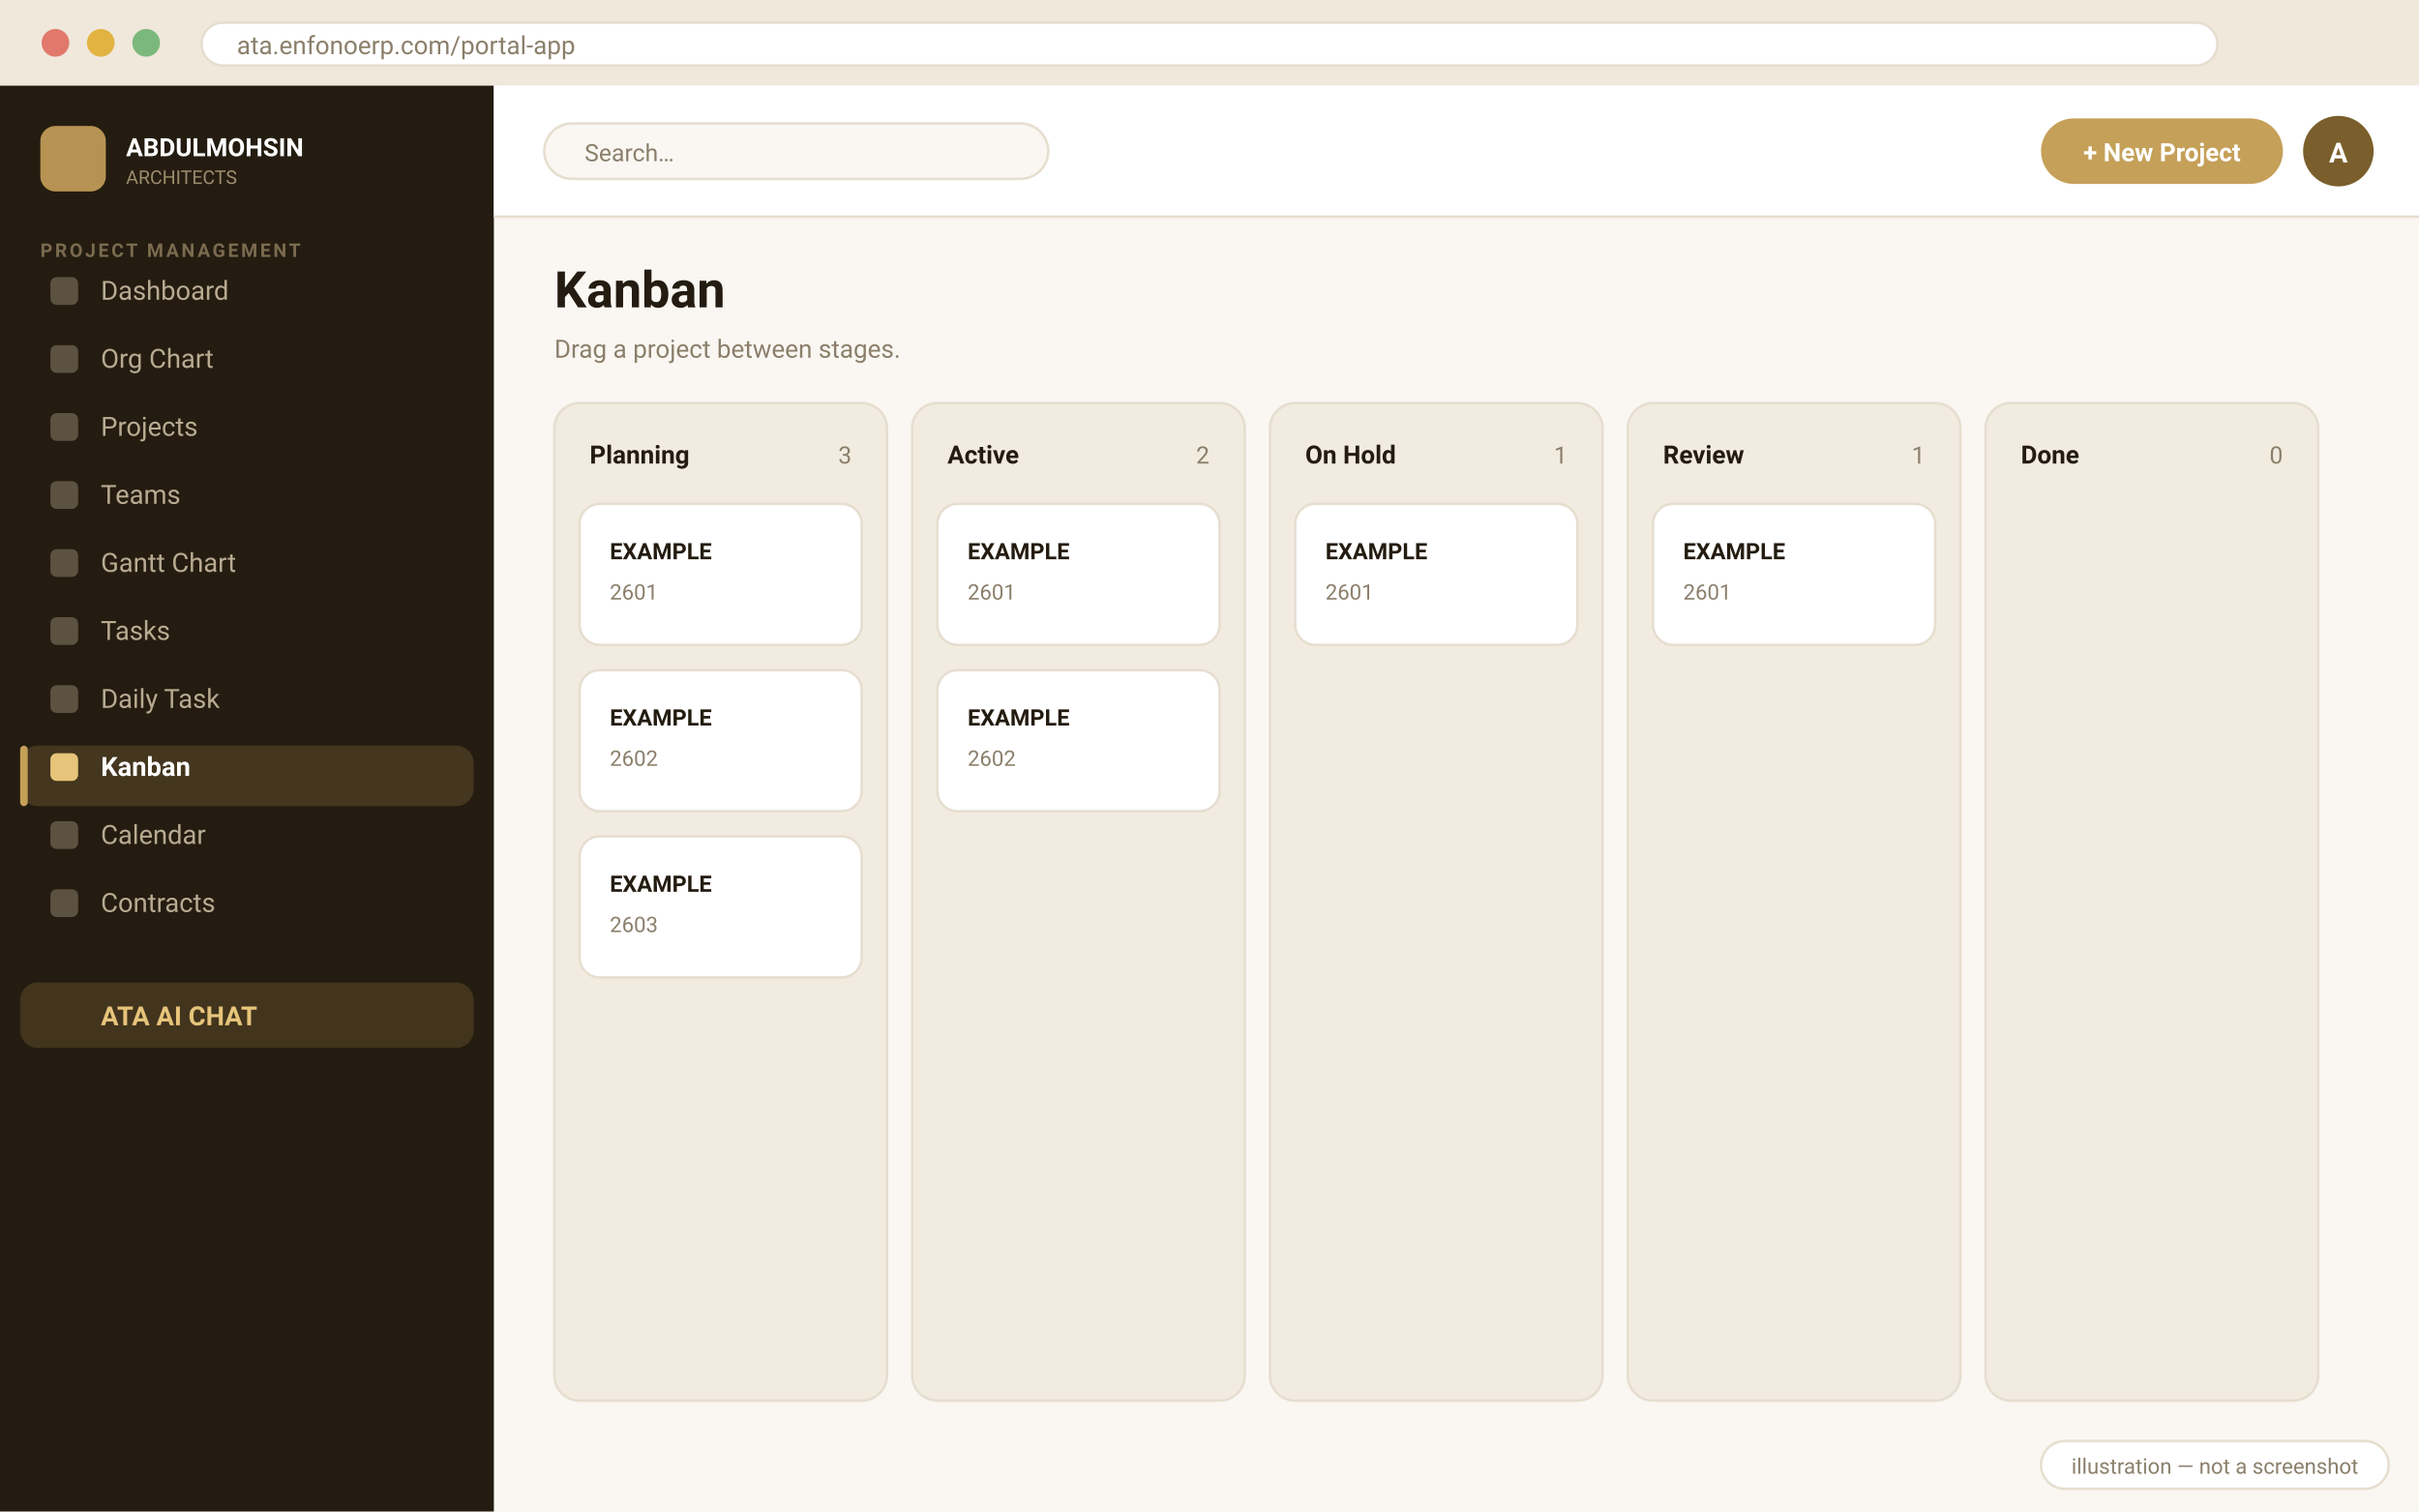
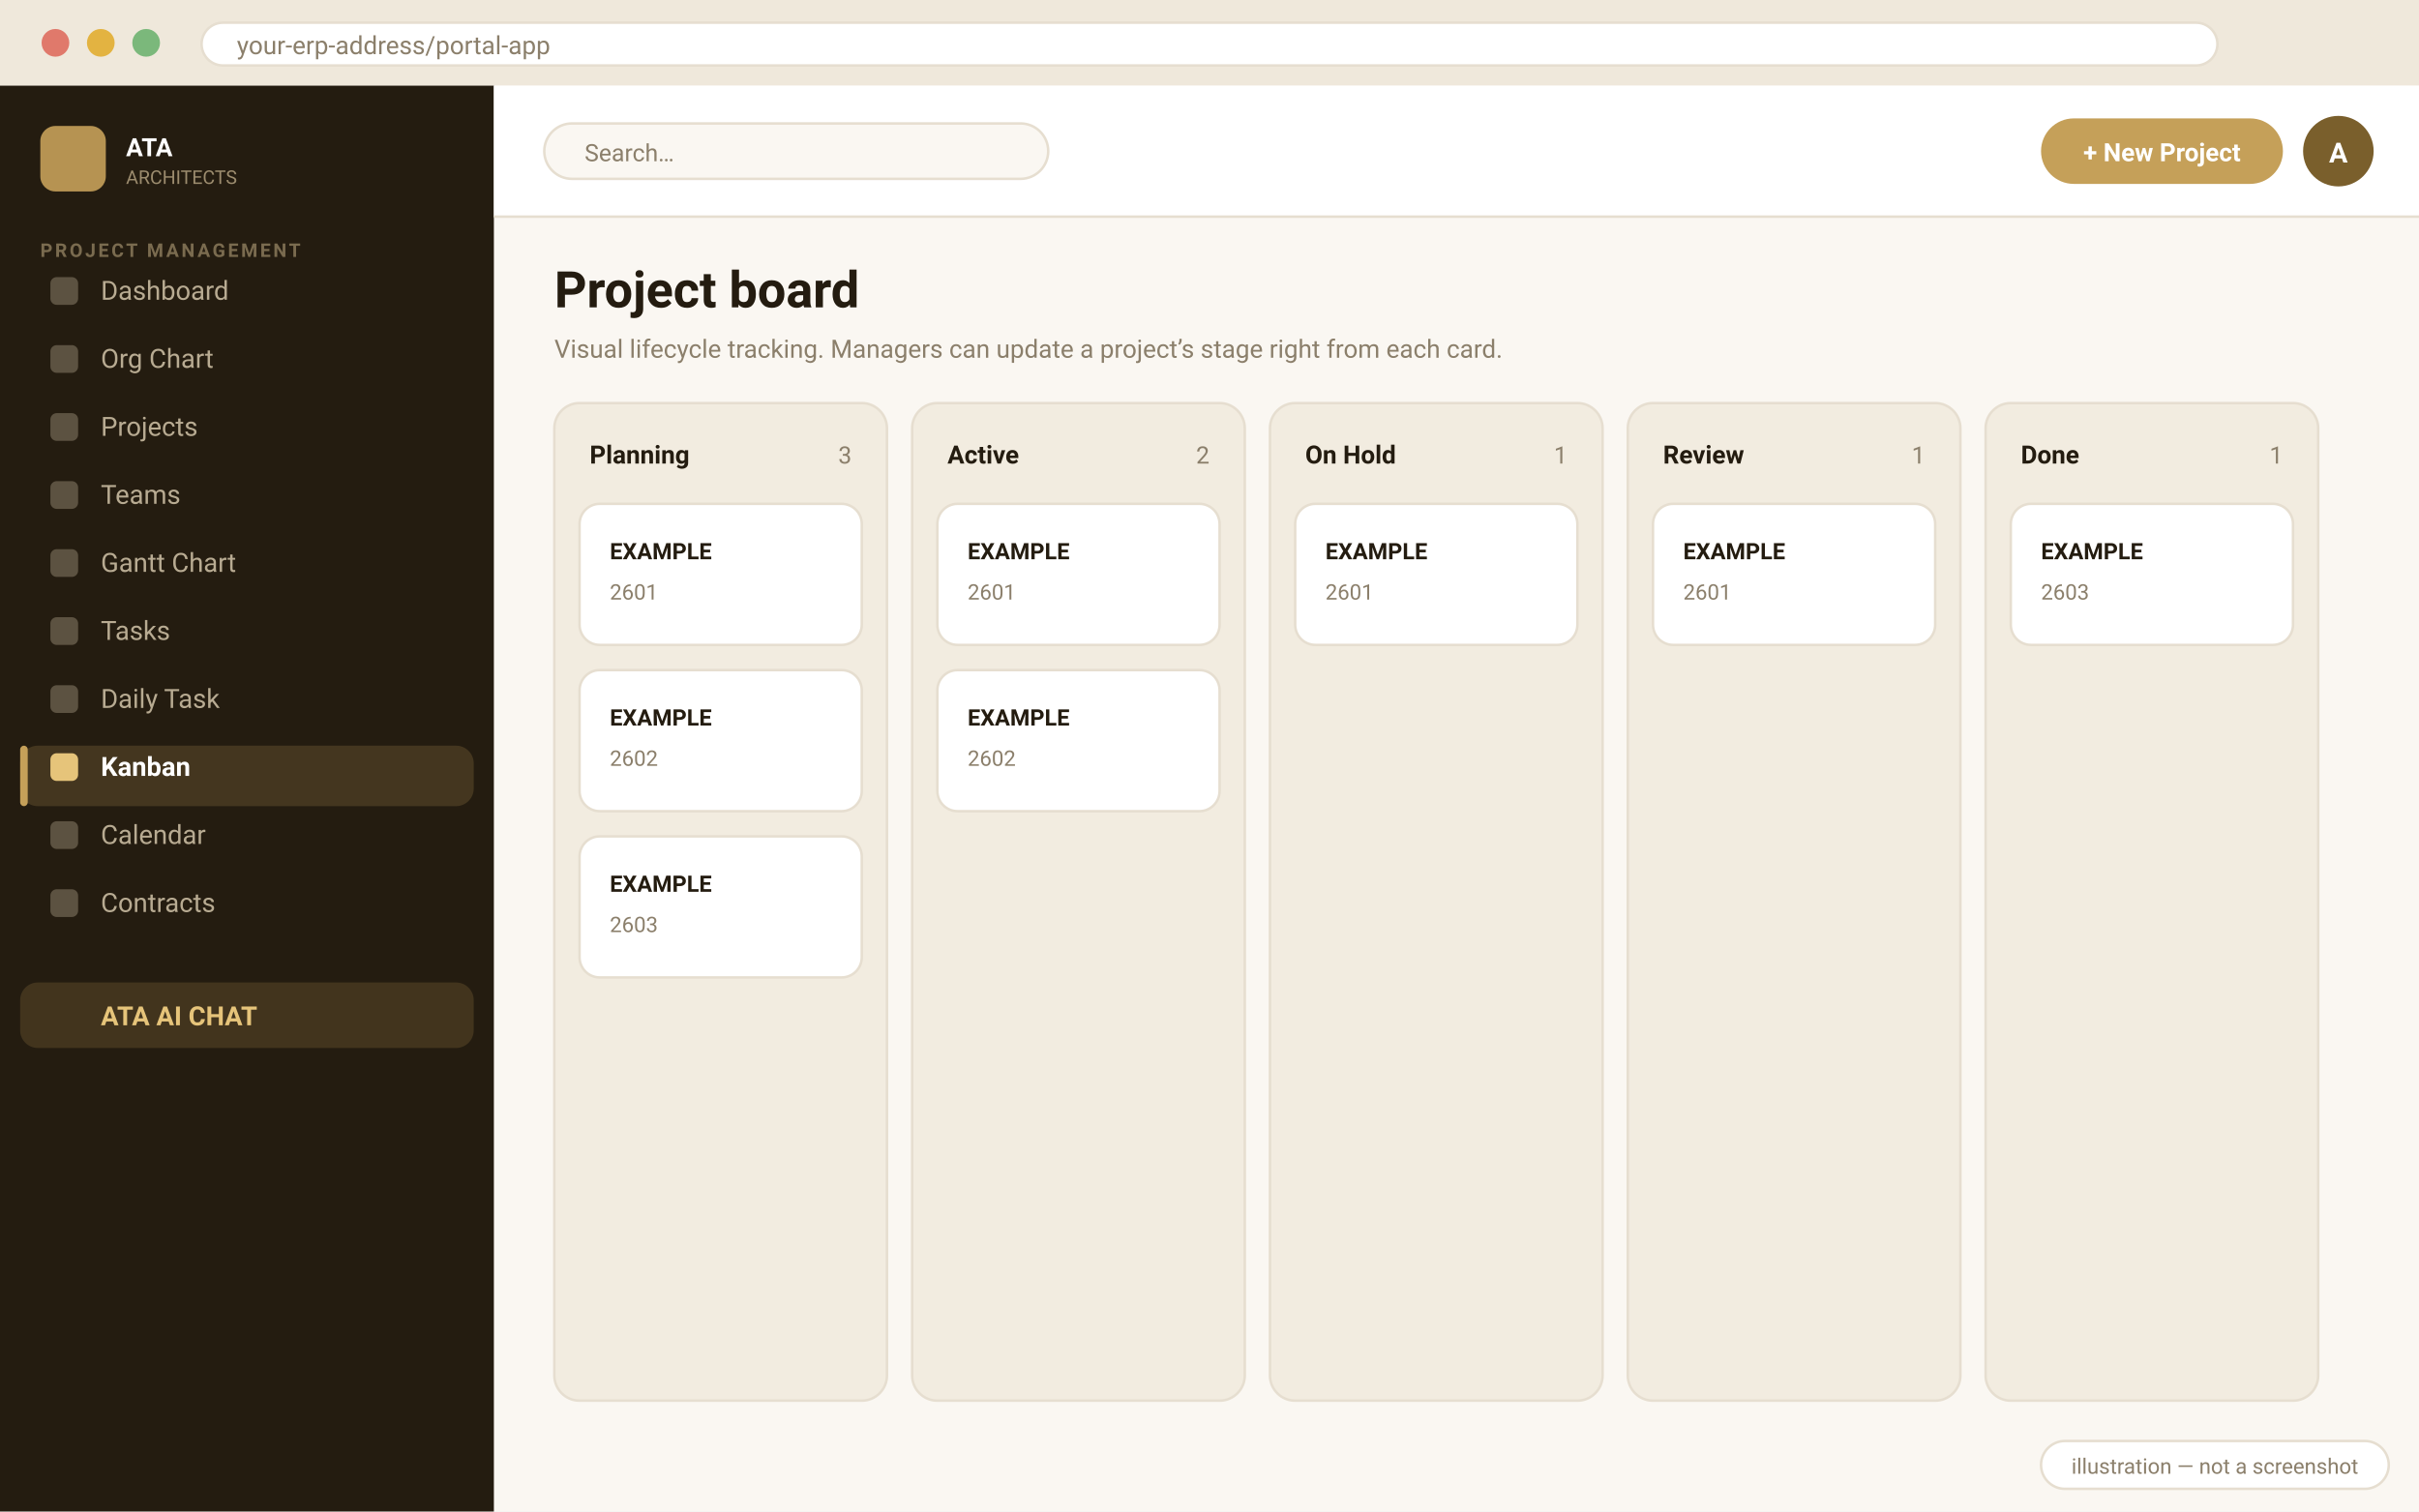
- <svg xmlns="http://www.w3.org/2000/svg" viewBox="0 0 960 600" width="960" height="600" role="img" aria-label="Kanban">
+ <svg xmlns="http://www.w3.org/2000/svg" viewBox="0 0 960 600" width="960" height="600" role="img" aria-label="Kanban: Project board">
  <defs>
    <style>
  .t{font-family:-apple-system,BlinkMacSystemFont,'Segoe UI',Roboto,Arial,sans-serif}
  .h{font-weight:700} .m{fill:#8b7f6b} .i{fill:#241c10}
</style>
  </defs>
  <rect width="960" height="600" fill="#faf7f2" />
  <rect x="0" y="0" width="960" height="34" fill="#efe8db" />
  <circle cx="22" cy="17" r="5.5" fill="#e0796b" />
  <circle cx="40" cy="17" r="5.5" fill="#e3b341" />
  <circle cx="58" cy="17" r="5.5" fill="#7bb87b" />
  <rect x="80" y="9" width="800" height="17" rx="8.5" fill="#fff" stroke="#e6ded0" />
-   <text x="94" y="21.5" class="t m" font-size="10">ata.enfonoerp.com/portal-app</text>
+   <text x="94" y="21.5" class="t m" font-size="10">your-erp-address/portal-app</text>
  <rect x="0" y="34" width="196" height="566" fill="#241c10" />
  <rect x="16" y="50" width="26" height="26" rx="6" fill="#c5a059" opacity=".9" />
-   <text x="50" y="62" class="t h" font-size="10" fill="#fff">ABDULMOHSIN</text>
+   <text x="50" y="62" class="t h" font-size="10" fill="#fff">ATA</text>
  <text x="50" y="73" class="t" font-size="7.5" fill="#9c8c6e">ARCHITECTS</text>
  <text x="16" y="102" class="t h" font-size="7.5" fill="#7a6b4f" letter-spacing="1">PROJECT MANAGEMENT</text>
  <rect x="20" y="110" width="11" height="11" rx="2.5" fill="#5c5241" />
  <text x="40" y="119" class="t" font-size="10.5" fill="#b8ab92" font-weight="400">Dashboard</text>
  <rect x="20" y="137" width="11" height="11" rx="2.5" fill="#5c5241" />
  <text x="40" y="146" class="t" font-size="10.5" fill="#b8ab92" font-weight="400">Org Chart</text>
  <rect x="20" y="164" width="11" height="11" rx="2.5" fill="#5c5241" />
  <text x="40" y="173" class="t" font-size="10.5" fill="#b8ab92" font-weight="400">Projects</text>
  <rect x="20" y="191" width="11" height="11" rx="2.5" fill="#5c5241" />
  <text x="40" y="200" class="t" font-size="10.5" fill="#b8ab92" font-weight="400">Teams</text>
  <rect x="20" y="218" width="11" height="11" rx="2.5" fill="#5c5241" />
  <text x="40" y="227" class="t" font-size="10.5" fill="#b8ab92" font-weight="400">Gantt Chart</text>
  <rect x="20" y="245" width="11" height="11" rx="2.5" fill="#5c5241" />
  <text x="40" y="254" class="t" font-size="10.5" fill="#b8ab92" font-weight="400">Tasks</text>
  <rect x="20" y="272" width="11" height="11" rx="2.5" fill="#5c5241" />
  <text x="40" y="281" class="t" font-size="10.5" fill="#b8ab92" font-weight="400">Daily Task</text>
  <rect x="8" y="296" width="180" height="24" rx="7" fill="#c5a059" opacity=".2" />
  <rect x="8" y="296" width="3" height="24" rx="1.5" fill="#c5a059" />
  <rect x="20" y="299" width="11" height="11" rx="2.5" fill="#e6c47a" />
  <text x="40" y="308" class="t" font-size="10.5" fill="#fff" font-weight="600">Kanban</text>
  <rect x="20" y="326" width="11" height="11" rx="2.5" fill="#5c5241" />
  <text x="40" y="335" class="t" font-size="10.5" fill="#b8ab92" font-weight="400">Calendar</text>
  <rect x="20" y="353" width="11" height="11" rx="2.5" fill="#5c5241" />
  <text x="40" y="362" class="t" font-size="10.5" fill="#b8ab92" font-weight="400">Contracts</text>
  <rect x="8" y="390" width="180" height="26" rx="7" fill="#c5a059" opacity=".18" />
  <text x="40" y="407" class="t h" font-size="10.5" fill="#e6c47a">ATA AI CHAT</text>
  <rect x="196" y="34" width="764" height="52" fill="#fff" />
  <line x1="196" y1="86" x2="960" y2="86" stroke="#e6ded0" />
  <rect x="216" y="49" width="200" height="22" rx="11" fill="#faf7f2" stroke="#e6ded0" />
  <text x="232" y="64" class="t m" font-size="9.5">Search…</text>
  <rect x="810" y="47" width="96" height="26" rx="13" fill="#c5a059" />
  <text x="858" y="64" class="t h" font-size="10" fill="#fff" text-anchor="middle">+ New Project</text>
  <circle cx="928" cy="60" r="14" fill="#7a5f2c" />
  <text x="928" y="64.5" class="t h" font-size="11" fill="#fff" text-anchor="middle">A</text>
-   <text x="220" y="122" class="t h" font-size="20" fill="#241c10" text-anchor="start">Kanban</text>
-   <text x="220" y="142" class="t " font-size="10" fill="#8b7f6b" text-anchor="start">Drag a project between stages.</text>
+   <text x="220" y="122" class="t h" font-size="20" fill="#241c10" text-anchor="start">Project board</text>
+   <text x="220" y="142" class="t " font-size="10" fill="#8b7f6b" text-anchor="start">Visual lifecycle tracking. Managers can update a project’s stage right from each card.</text>
  <rect x="220" y="160" width="132" height="396" rx="10" fill="#f2ece0" stroke="#e6ded0" />
  <text x="234" y="184" class="t h" font-size="10" fill="#241c10" text-anchor="start">Planning</text>
  <text x="338" y="184" class="t " font-size="9.5" fill="#8b7f6b" text-anchor="end">3</text>
  <rect x="230" y="200" width="112" height="56" rx="8" fill="#fff" stroke="#e6ded0" />
  <text x="242" y="222" class="t h" font-size="9" fill="#241c10" text-anchor="start">EXAMPLE</text>
  <text x="242" y="238" class="t " font-size="8.5" fill="#8b7f6b" text-anchor="start">2601</text>
  <rect x="230" y="266" width="112" height="56" rx="8" fill="#fff" stroke="#e6ded0" />
  <text x="242" y="288" class="t h" font-size="9" fill="#241c10" text-anchor="start">EXAMPLE</text>
  <text x="242" y="304" class="t " font-size="8.5" fill="#8b7f6b" text-anchor="start">2602</text>
  <rect x="230" y="332" width="112" height="56" rx="8" fill="#fff" stroke="#e6ded0" />
  <text x="242" y="354" class="t h" font-size="9" fill="#241c10" text-anchor="start">EXAMPLE</text>
  <text x="242" y="370" class="t " font-size="8.5" fill="#8b7f6b" text-anchor="start">2603</text>
  <rect x="362" y="160" width="132" height="396" rx="10" fill="#f2ece0" stroke="#e6ded0" />
  <text x="376" y="184" class="t h" font-size="10" fill="#241c10" text-anchor="start">Active</text>
  <text x="480" y="184" class="t " font-size="9.5" fill="#8b7f6b" text-anchor="end">2</text>
  <rect x="372" y="200" width="112" height="56" rx="8" fill="#fff" stroke="#e6ded0" />
  <text x="384" y="222" class="t h" font-size="9" fill="#241c10" text-anchor="start">EXAMPLE</text>
  <text x="384" y="238" class="t " font-size="8.5" fill="#8b7f6b" text-anchor="start">2601</text>
  <rect x="372" y="266" width="112" height="56" rx="8" fill="#fff" stroke="#e6ded0" />
  <text x="384" y="288" class="t h" font-size="9" fill="#241c10" text-anchor="start">EXAMPLE</text>
  <text x="384" y="304" class="t " font-size="8.5" fill="#8b7f6b" text-anchor="start">2602</text>
  <rect x="504" y="160" width="132" height="396" rx="10" fill="#f2ece0" stroke="#e6ded0" />
  <text x="518" y="184" class="t h" font-size="10" fill="#241c10" text-anchor="start">On Hold</text>
  <text x="622" y="184" class="t " font-size="9.5" fill="#8b7f6b" text-anchor="end">1</text>
  <rect x="514" y="200" width="112" height="56" rx="8" fill="#fff" stroke="#e6ded0" />
  <text x="526" y="222" class="t h" font-size="9" fill="#241c10" text-anchor="start">EXAMPLE</text>
  <text x="526" y="238" class="t " font-size="8.5" fill="#8b7f6b" text-anchor="start">2601</text>
  <rect x="646" y="160" width="132" height="396" rx="10" fill="#f2ece0" stroke="#e6ded0" />
  <text x="660" y="184" class="t h" font-size="10" fill="#241c10" text-anchor="start">Review</text>
  <text x="764" y="184" class="t " font-size="9.5" fill="#8b7f6b" text-anchor="end">1</text>
  <rect x="656" y="200" width="112" height="56" rx="8" fill="#fff" stroke="#e6ded0" />
  <text x="668" y="222" class="t h" font-size="9" fill="#241c10" text-anchor="start">EXAMPLE</text>
  <text x="668" y="238" class="t " font-size="8.5" fill="#8b7f6b" text-anchor="start">2601</text>
  <rect x="788" y="160" width="132" height="396" rx="10" fill="#f2ece0" stroke="#e6ded0" />
  <text x="802" y="184" class="t h" font-size="10" fill="#241c10" text-anchor="start">Done</text>
-   <text x="906" y="184" class="t " font-size="9.5" fill="#8b7f6b" text-anchor="end">0</text>
+   <text x="906" y="184" class="t " font-size="9.5" fill="#8b7f6b" text-anchor="end">1</text>
+   <rect x="798" y="200" width="112" height="56" rx="8" fill="#fff" stroke="#e6ded0" />
+   <text x="810" y="222" class="t h" font-size="9" fill="#241c10" text-anchor="start">EXAMPLE</text>
+   <text x="810" y="238" class="t " font-size="8.5" fill="#8b7f6b" text-anchor="start">2603</text>
  <rect x="810" y="572" width="138" height="19" rx="9.5" fill="#fff" stroke="#e6ded0" />
  <text x="879" y="585" class="t m" font-size="8.5" text-anchor="middle">illustration — not a screenshot</text>
</svg>
